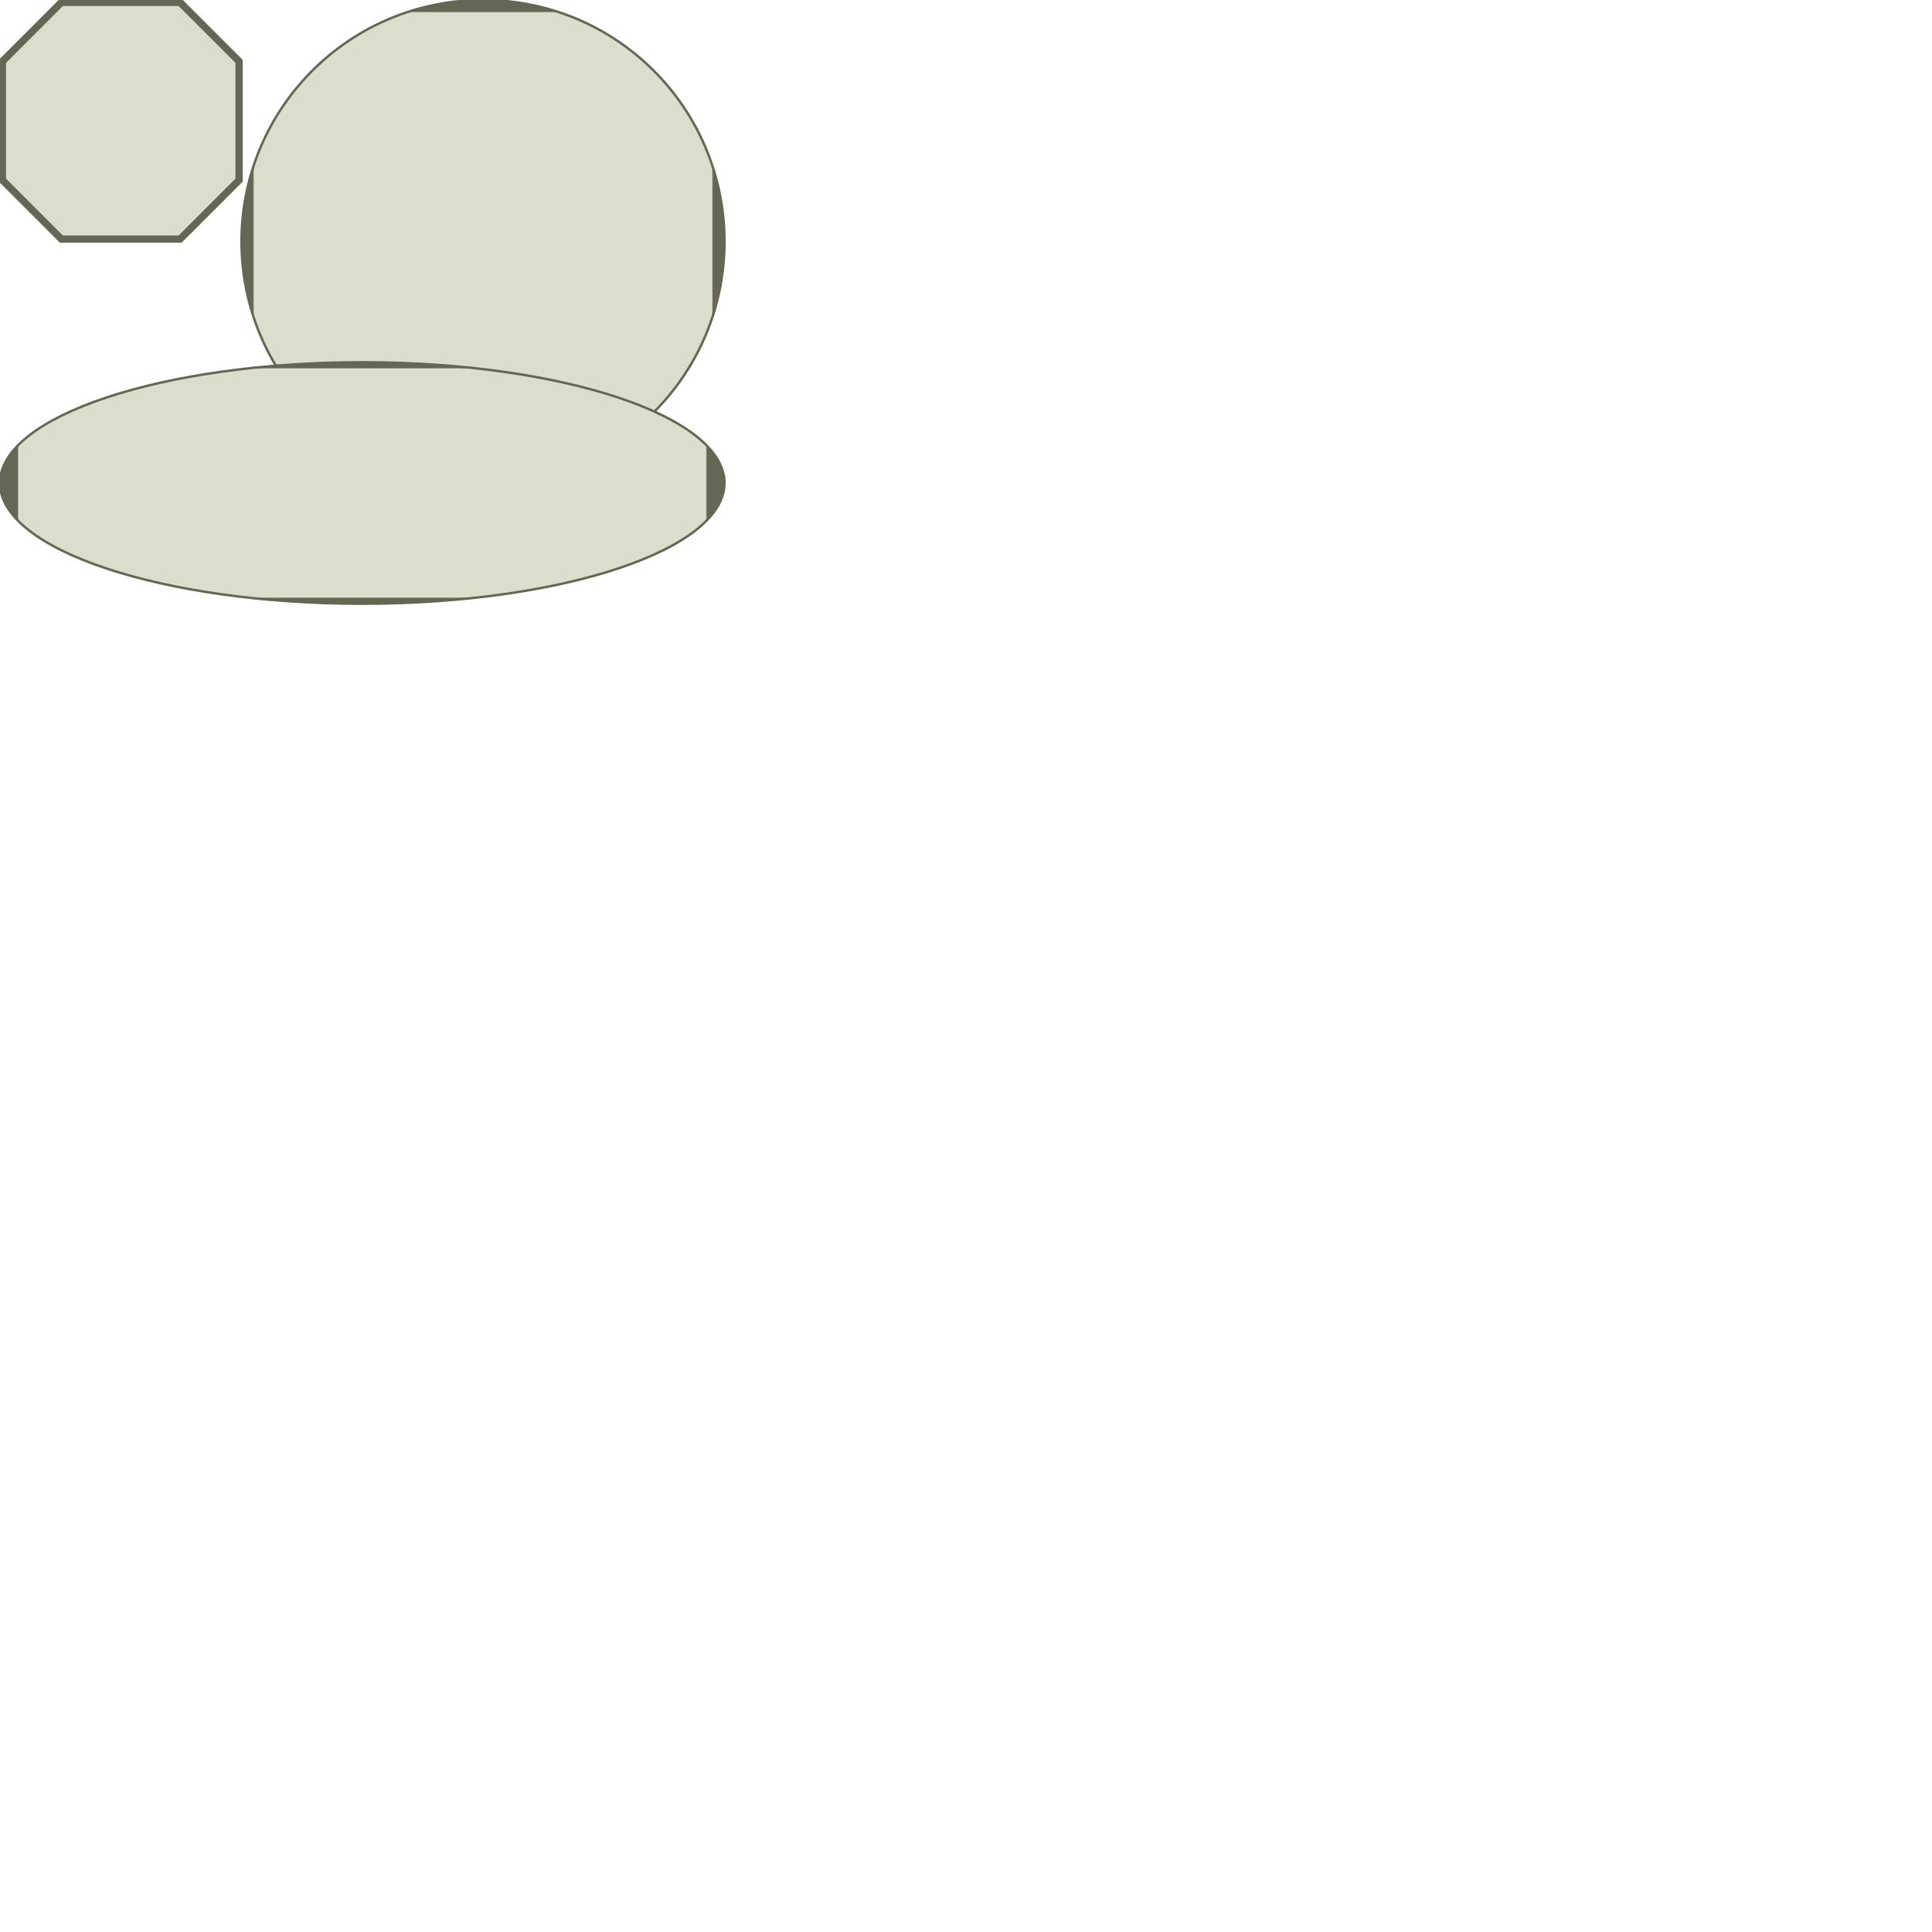
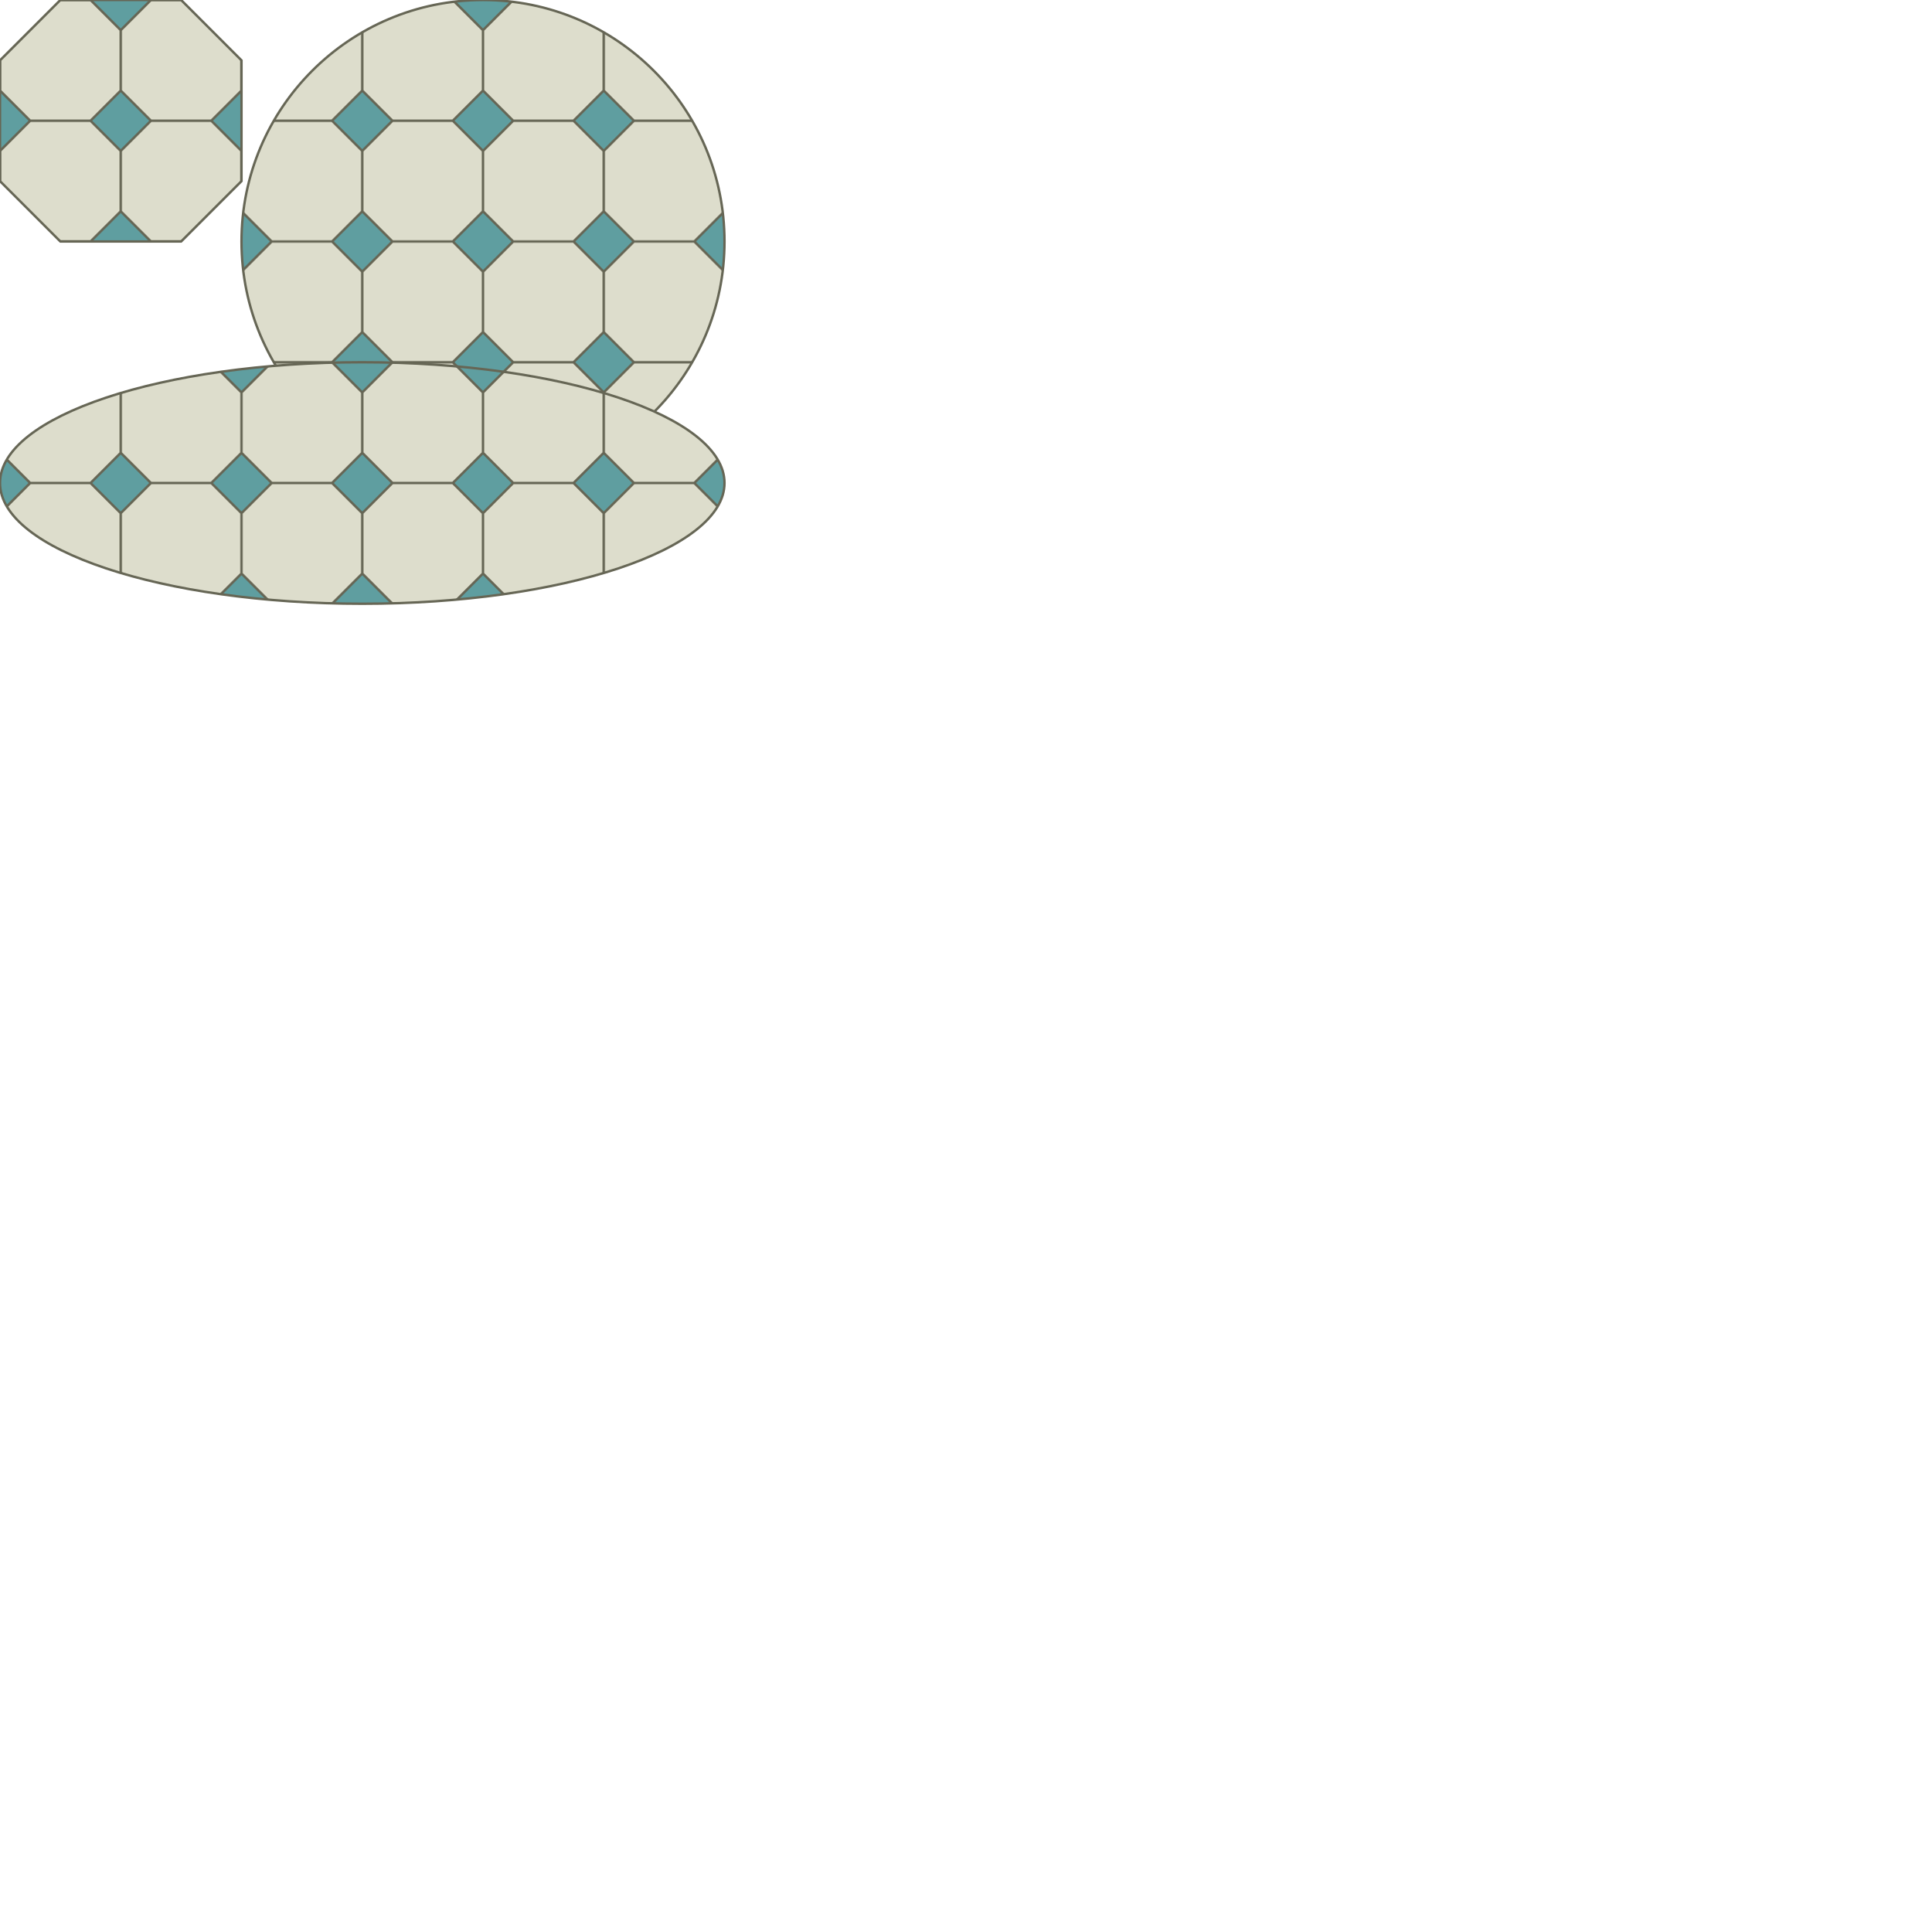
<svg xmlns="http://www.w3.org/2000/svg" version="1.1" width="1600" height="1600">
  <style type="text/css">
	polygon {
		stroke: #665;
		stroke-width: 2px;
		fill: #DDC;
	}
	rect {
		fill: cadetblue;
		stroke: none;
	}
	circle { fill: blue; }
	.grand {
		stroke: #665;
		stroke-width: 2px;
- 		fill: url(#carelage-cuisine-10);
+ 		fill: url(#carelage-cuisine-100);
	}
</style>
  <defs>
-     <pattern id="carelage-cuisine-100" x="0" y="0" width="100" height="100" patternUnits="userSpaceOnUse" style="transform:scale(0.3,0.5)">
+     <pattern id="carelage-cuisine-100" x="0" y="0" width="100" height="100" patternUnits="userSpaceOnUse" style="transform:scale(0.8,1)">
      <rect x="0" y="0" width="100" height="100" />
      <polygon points="0,25 25,0 75,0 100,25 100,75 75,100 25,100 0,75" />
    </pattern>
-     <pattern id="carelage-cuisine-10" x="0" y="0" width="100%" height="100%" patternContentUnits="objectBoundingBox" style="transform:scale(0.5,0.3)">
+     <pattern id="carelage-cuisine-10" x="0" y="0" width="100%" height="100%" patternContentUnits="objectBoundingBox" style="transform:scale(0.2,0.2)">
      <rect x="0" y="0" width="1" height="1" />
      <polygon points="0,0.25 0.25,0 0.75,0 1,0.25 1,0.75 0.75,1 0.25,1 0,0.75" style="stroke-width:0.05" />
    </pattern>
  </defs>
  <circle class="grand" r="200" cx="400" cy="200" />
  <polygon class="grand" points="0,50 50,0 150,0 200,50 200,150 150,200 50,200 0,150" />
  <ellipse class="grand" rx="300" ry="100" cx="300" cy="400" />
</svg>
